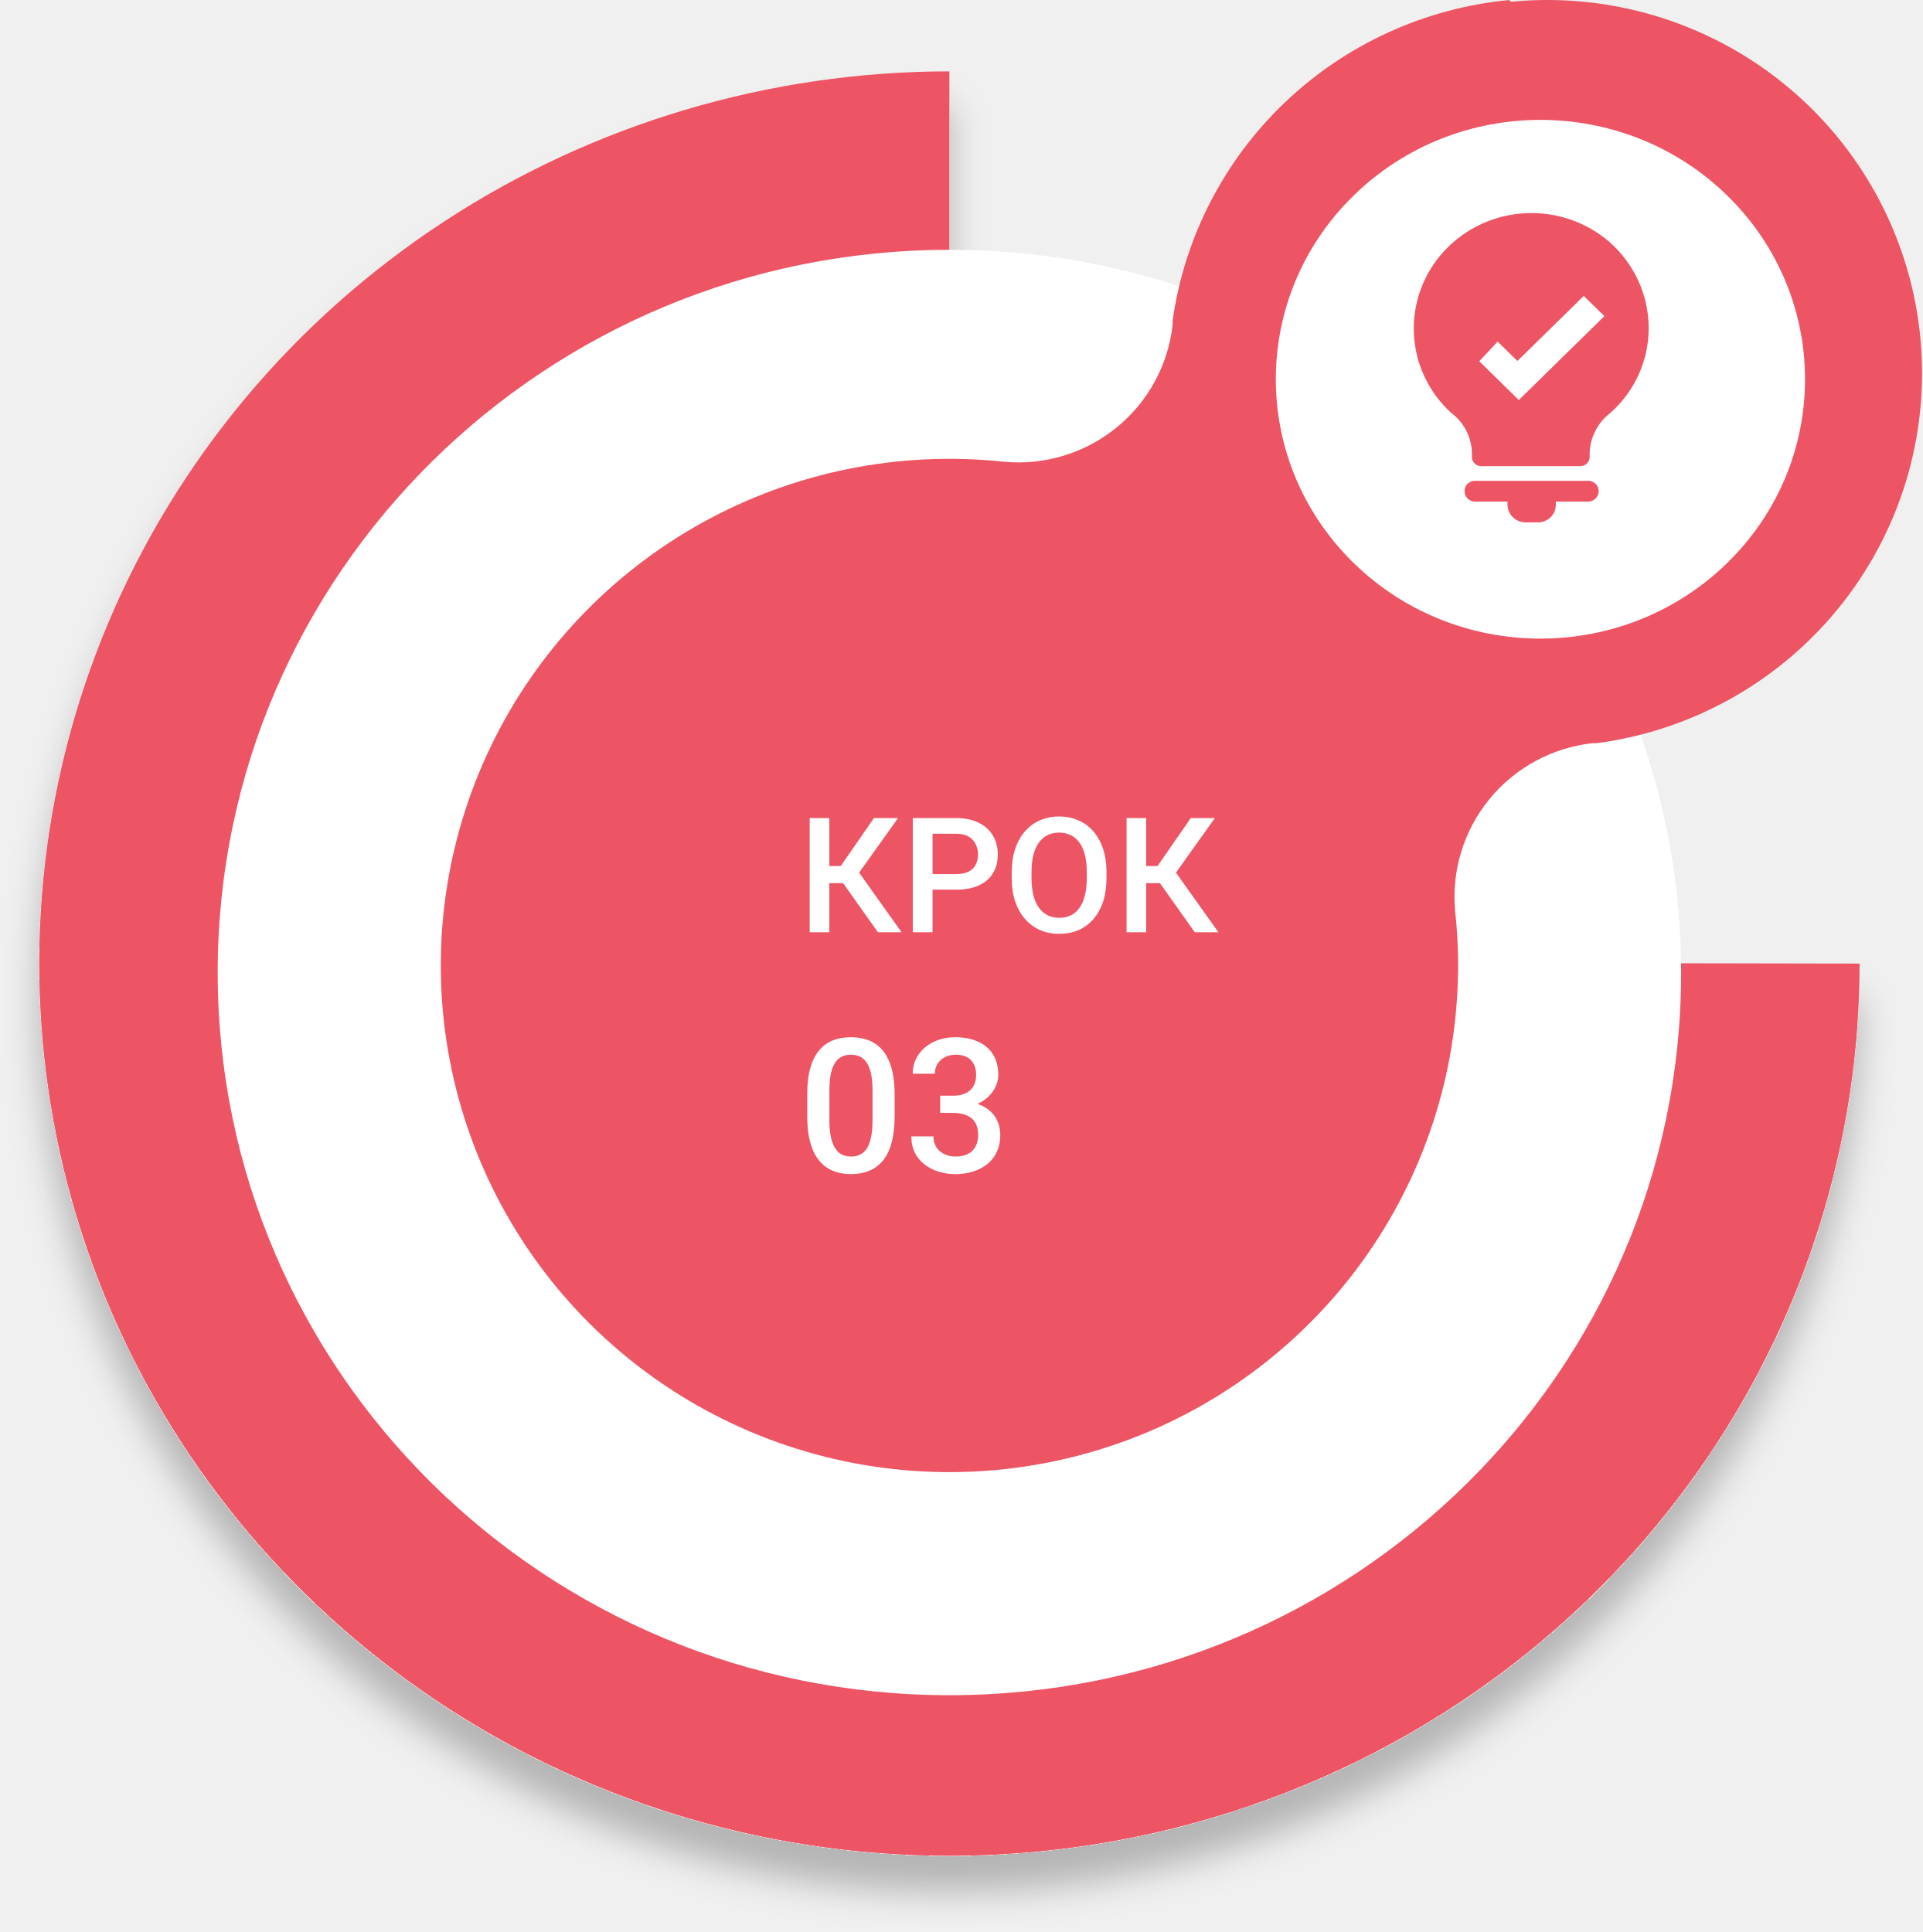
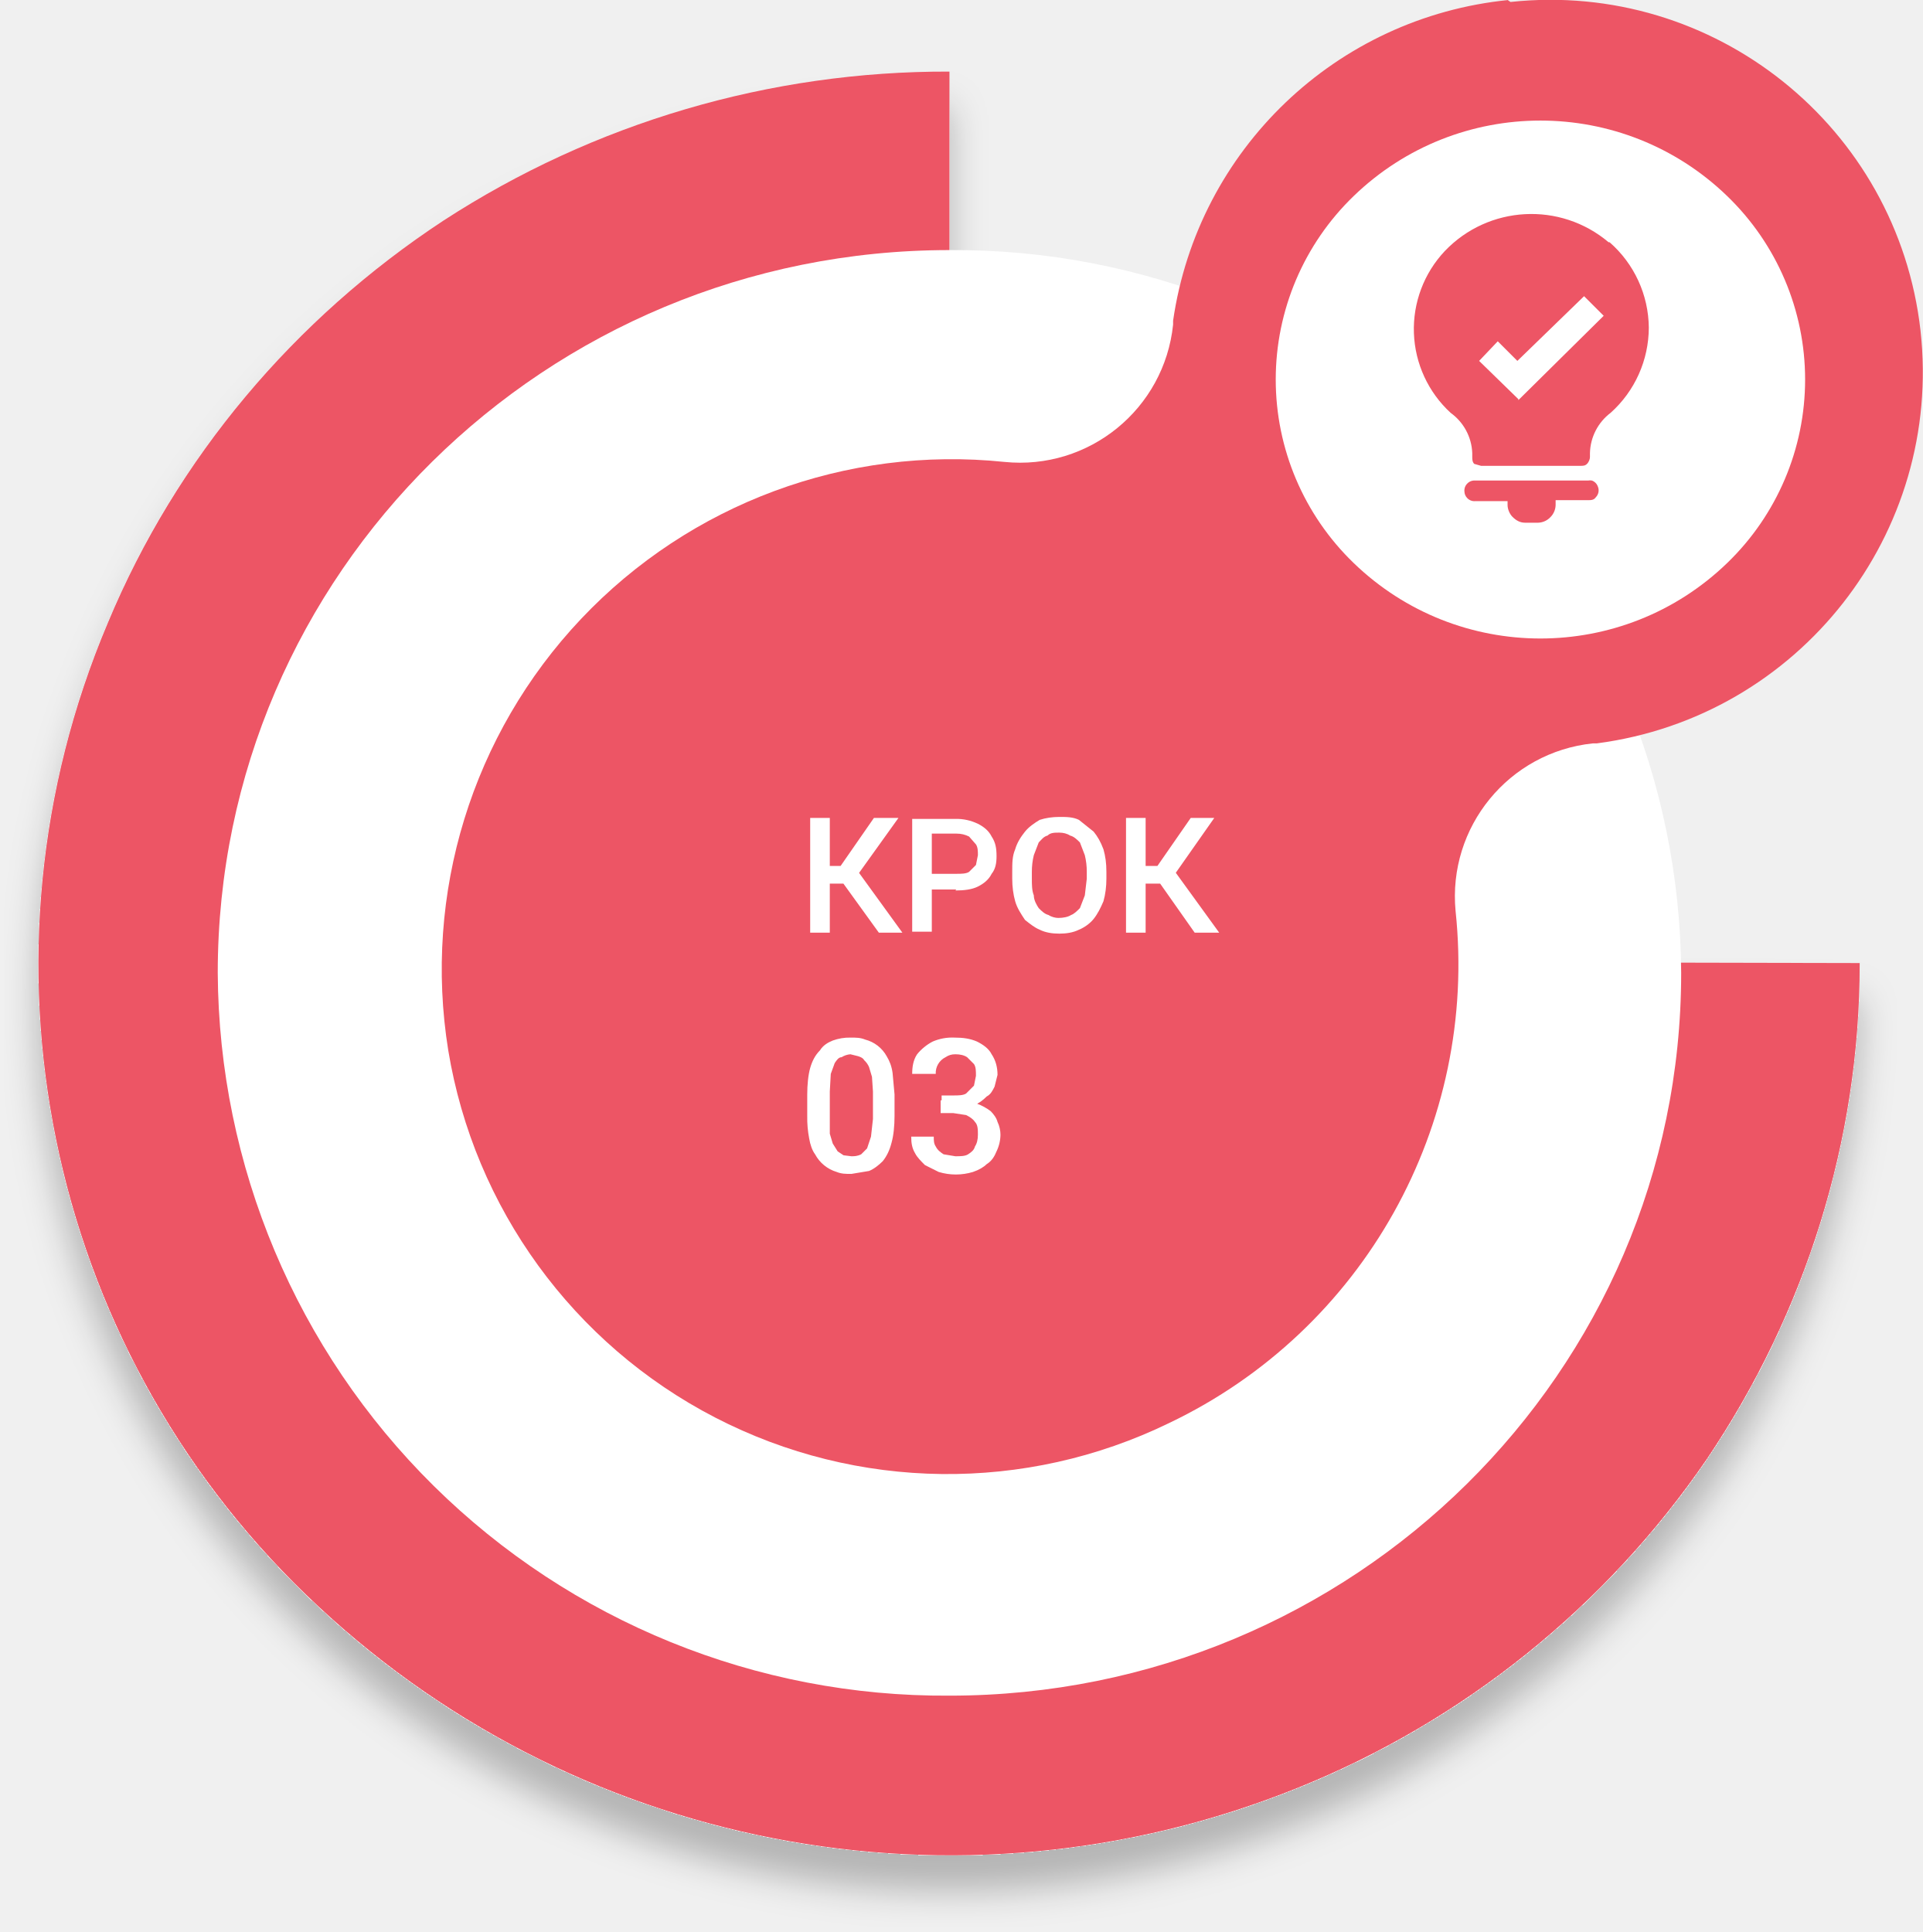
- <svg xmlns="http://www.w3.org/2000/svg" width="196" height="197" viewBox="0 0 196 197" fill="none">
-   <g filter="url(#filter0_d_1114_261)">
-     <path d="M189.59 98.253C189.59 116.246 184.147 133.835 173.951 148.796C163.754 163.757 149.262 175.418 132.306 182.303C115.35 189.189 96.692 190.991 78.691 187.48C60.691 183.97 44.157 175.305 31.179 162.582C18.201 149.859 9.364 133.649 5.783 116.001C2.203 98.354 4.04 80.062 11.064 63.438C18.087 46.815 29.981 32.606 45.241 22.61C60.501 12.613 78.442 7.278 96.795 7.278V98.084L189.59 98.253Z" fill="#ED5565" />
+ <svg xmlns="http://www.w3.org/2000/svg" width="196" height="197" fill="none">
+   <g filter="url(#a)">
+     <path d="M189.6 98.3c0 18-5.5 35.5-15.6 50.5a92.4 92.4 0 0 1-41.7 33.5 94.5 94.5 0 0 1-101.1-19.7A89.3 89.3 0 0 1 11 63.5C18 46.7 30 32.5 45.2 22.5A94.1 94.1 0 0 1 96.8 7.3V98l92.8.2Z" fill="#ED5565" />
  </g>
-   <path d="M96.794 172.854C137.995 172.854 171.394 139.861 171.394 99.164C171.394 58.466 137.995 25.474 96.794 25.474C55.594 25.474 22.195 58.466 22.195 99.164C22.195 139.861 55.594 172.854 96.794 172.854Z" fill="white" />
-   <path d="M153.838 0.007C145.271 0.83 137.231 4.501 131.012 10.428C124.792 16.355 120.756 24.194 119.551 32.684C119.551 32.827 119.551 32.969 119.551 33.14C119.09 37.235 117.038 40.988 113.833 43.595C110.629 46.202 106.528 47.455 102.408 47.087C91.735 45.93 80.965 48.102 71.583 53.302C62.202 58.502 54.672 66.475 50.032 76.12C45.392 85.765 43.872 96.606 45.68 107.149C47.489 117.691 52.537 127.415 60.128 134.978C67.72 142.54 77.48 147.569 88.063 149.371C98.645 151.173 109.528 149.658 119.21 145.036C128.891 140.413 136.894 132.912 142.114 123.566C147.334 114.22 149.514 103.49 148.352 92.858C147.983 88.753 149.241 84.667 151.858 81.475C154.475 78.283 158.242 76.239 162.353 75.779H162.81C172.735 74.46 181.743 69.311 187.895 61.442C194.048 53.572 196.853 43.611 195.707 33.701C194.561 23.792 189.555 14.727 181.768 8.457C173.98 2.187 164.033 -0.786 154.067 0.178L153.838 0.007Z" fill="url(#paint0_linear_1114_261)" />
-   <path d="M91.208 111.603V113.823C91.208 114.887 91.102 115.795 90.891 116.547C90.686 117.293 90.387 117.9 89.995 118.366C89.603 118.833 89.134 119.175 88.587 119.392C88.046 119.61 87.439 119.719 86.768 119.719C86.233 119.719 85.735 119.65 85.275 119.514C84.821 119.377 84.411 119.162 84.044 118.87C83.677 118.578 83.363 118.201 83.102 117.741C82.847 117.275 82.647 116.718 82.504 116.071C82.368 115.425 82.299 114.675 82.299 113.823V111.603C82.299 110.533 82.405 109.632 82.616 108.898C82.828 108.158 83.129 107.558 83.521 107.097C83.913 106.631 84.379 106.292 84.921 106.081C85.468 105.869 86.077 105.763 86.749 105.763C87.29 105.763 87.787 105.832 88.242 105.969C88.702 106.099 89.112 106.307 89.473 106.594C89.84 106.88 90.151 107.253 90.406 107.713C90.667 108.167 90.866 108.717 91.003 109.364C91.14 110.005 91.208 110.751 91.208 111.603ZM88.96 114.14V111.267C88.96 110.726 88.929 110.25 88.867 109.84C88.804 109.423 88.711 109.072 88.587 108.786C88.469 108.493 88.319 108.257 88.139 108.077C87.959 107.89 87.753 107.757 87.523 107.676C87.293 107.589 87.035 107.545 86.749 107.545C86.401 107.545 86.09 107.613 85.816 107.75C85.543 107.881 85.312 108.092 85.126 108.385C84.939 108.677 84.796 109.063 84.697 109.541C84.603 110.014 84.557 110.589 84.557 111.267V114.14C84.557 114.688 84.588 115.17 84.65 115.586C84.712 116.003 84.805 116.361 84.93 116.659C85.054 116.951 85.204 117.194 85.378 117.387C85.558 117.573 85.763 117.71 85.993 117.797C86.23 117.884 86.488 117.928 86.768 117.928C87.122 117.928 87.436 117.859 87.71 117.722C87.983 117.586 88.213 117.368 88.4 117.069C88.587 116.765 88.727 116.37 88.82 115.885C88.913 115.4 88.96 114.818 88.96 114.14ZM95.854 111.724H97.197C97.719 111.724 98.151 111.634 98.494 111.454C98.842 111.273 99.1 111.025 99.268 110.707C99.436 110.39 99.52 110.026 99.52 109.616C99.52 109.187 99.442 108.82 99.287 108.515C99.137 108.204 98.907 107.965 98.596 107.797C98.291 107.629 97.903 107.545 97.43 107.545C97.032 107.545 96.671 107.626 96.348 107.788C96.031 107.943 95.779 108.167 95.592 108.459C95.406 108.745 95.312 109.087 95.312 109.485H93.055C93.055 108.764 93.245 108.123 93.624 107.564C94.003 107.004 94.52 106.566 95.173 106.248C95.832 105.925 96.572 105.763 97.393 105.763C98.27 105.763 99.035 105.909 99.688 106.202C100.347 106.488 100.86 106.917 101.227 107.489C101.594 108.061 101.777 108.77 101.777 109.616C101.777 110.002 101.687 110.393 101.507 110.791C101.326 111.189 101.059 111.553 100.704 111.883C100.35 112.206 99.908 112.471 99.38 112.676C98.851 112.875 98.239 112.974 97.542 112.974H95.854V111.724ZM95.854 113.478V112.247H97.542C98.338 112.247 99.016 112.34 99.576 112.527C100.142 112.713 100.602 112.971 100.956 113.301C101.311 113.624 101.569 113.994 101.731 114.411C101.898 114.828 101.982 115.269 101.982 115.736C101.982 116.37 101.867 116.936 101.637 117.433C101.413 117.925 101.093 118.341 100.676 118.683C100.26 119.025 99.772 119.283 99.212 119.458C98.658 119.632 98.055 119.719 97.402 119.719C96.818 119.719 96.258 119.638 95.723 119.476C95.188 119.315 94.709 119.075 94.286 118.758C93.864 118.435 93.528 118.033 93.279 117.555C93.036 117.069 92.915 116.51 92.915 115.875H95.163C95.163 116.28 95.257 116.637 95.443 116.948C95.636 117.253 95.903 117.492 96.245 117.667C96.594 117.841 96.992 117.928 97.439 117.928C97.912 117.928 98.319 117.844 98.662 117.676C99.004 117.508 99.265 117.259 99.445 116.93C99.632 116.6 99.725 116.202 99.725 115.736C99.725 115.207 99.622 114.778 99.417 114.448C99.212 114.119 98.92 113.876 98.54 113.721C98.161 113.559 97.713 113.478 97.197 113.478H95.854Z" fill="white" />
-   <path d="M84.551 83.417V95.059H82.552V83.417H84.551ZM91.556 83.417L86.822 90.054H83.984L83.712 88.311H85.711L89.101 83.417H91.556ZM89.509 95.059L85.743 89.75L87.038 88.207L91.916 95.059H89.509ZM97.489 90.717H94.458V89.126H97.489C98.016 89.126 98.443 89.041 98.768 88.87C99.093 88.7 99.331 88.465 99.48 88.167C99.634 87.863 99.712 87.516 99.712 87.127C99.712 86.759 99.634 86.415 99.48 86.096C99.331 85.77 99.093 85.509 98.768 85.312C98.443 85.115 98.016 85.016 97.489 85.016H95.074V95.059H93.067V83.417H97.489C98.39 83.417 99.155 83.577 99.784 83.897C100.418 84.211 100.9 84.648 101.231 85.208C101.561 85.763 101.727 86.397 101.727 87.111C101.727 87.863 101.561 88.508 101.231 89.046C100.9 89.585 100.418 89.998 99.784 90.285C99.155 90.573 98.39 90.717 97.489 90.717ZM112.809 88.918V89.558C112.809 90.438 112.694 91.226 112.465 91.925C112.236 92.623 111.908 93.217 111.482 93.708C111.06 94.198 110.554 94.574 109.962 94.835C109.371 95.091 108.715 95.219 107.995 95.219C107.281 95.219 106.628 95.091 106.036 94.835C105.45 94.574 104.941 94.198 104.509 93.708C104.077 93.217 103.742 92.623 103.502 91.925C103.267 91.226 103.15 90.438 103.15 89.558V88.918C103.15 88.039 103.267 87.252 103.502 86.559C103.736 85.861 104.067 85.267 104.493 84.776C104.925 84.281 105.434 83.905 106.02 83.649C106.612 83.388 107.265 83.257 107.979 83.257C108.699 83.257 109.355 83.388 109.946 83.649C110.538 83.905 111.047 84.281 111.474 84.776C111.9 85.267 112.228 85.861 112.457 86.559C112.692 87.252 112.809 88.039 112.809 88.918ZM110.802 89.558V88.902C110.802 88.252 110.738 87.679 110.61 87.183C110.487 86.682 110.303 86.264 110.058 85.928C109.818 85.587 109.523 85.331 109.171 85.16C108.819 84.984 108.422 84.896 107.979 84.896C107.537 84.896 107.142 84.984 106.796 85.16C106.449 85.331 106.154 85.587 105.908 85.928C105.669 86.264 105.485 86.682 105.357 87.183C105.229 87.679 105.165 88.252 105.165 88.902V89.558C105.165 90.208 105.229 90.784 105.357 91.285C105.485 91.786 105.671 92.21 105.916 92.556C106.167 92.897 106.465 93.156 106.812 93.332C107.158 93.503 107.553 93.588 107.995 93.588C108.443 93.588 108.84 93.503 109.187 93.332C109.533 93.156 109.826 92.897 110.066 92.556C110.306 92.21 110.487 91.786 110.61 91.285C110.738 90.784 110.802 90.208 110.802 89.558ZM116.855 83.417V95.059H114.856V83.417H116.855ZM123.859 83.417L119.126 90.054H116.287L116.015 88.311H118.014L121.404 83.417H123.859ZM121.812 95.059L118.046 89.75L119.341 88.207L124.219 95.059H121.812Z" fill="white" />
-   <path d="M176.126 57.372C186.661 47.044 186.661 30.299 176.126 19.971C165.59 9.643 148.509 9.643 137.974 19.971C127.439 30.299 127.439 47.044 137.974 57.372C148.509 67.699 165.59 67.699 176.126 57.372Z" fill="white" />
-   <path d="M161.9 49.029H150.383C150.242 49.025 150.102 49.05 149.971 49.101C149.84 49.152 149.721 49.229 149.621 49.326C149.521 49.424 149.443 49.541 149.391 49.669C149.339 49.798 149.314 49.935 149.318 50.074C149.314 50.213 149.339 50.352 149.391 50.482C149.443 50.612 149.52 50.73 149.62 50.83C149.719 50.93 149.838 51.01 149.969 51.064C150.1 51.118 150.241 51.146 150.383 51.146H153.694V51.456C153.694 51.935 153.888 52.395 154.234 52.734C154.58 53.072 155.048 53.263 155.537 53.263H156.775C157.018 53.267 157.259 53.222 157.485 53.133C157.71 53.044 157.915 52.911 158.087 52.742C158.258 52.574 158.394 52.373 158.485 52.152C158.576 51.931 158.622 51.695 158.618 51.456V51.146H161.9C162.19 51.146 162.468 51.033 162.673 50.832C162.879 50.631 162.994 50.358 162.994 50.074C162.994 49.934 162.965 49.796 162.91 49.667C162.855 49.539 162.774 49.422 162.672 49.325C162.57 49.228 162.449 49.151 162.316 49.1C162.184 49.05 162.042 49.025 161.9 49.029Z" fill="url(#paint1_linear_1114_261)" />
-   <path d="M164.088 24.672C161.724 22.625 158.633 21.573 155.484 21.742C152.334 21.911 149.379 23.289 147.258 25.576C145.136 27.864 144.018 30.878 144.145 33.968C144.271 37.057 145.633 39.974 147.936 42.087C148.587 42.57 149.117 43.192 149.486 43.906C149.855 44.62 150.053 45.407 150.067 46.207V46.602C150.067 46.849 150.167 47.086 150.345 47.261C150.523 47.436 150.765 47.534 151.017 47.534H161.122C161.374 47.534 161.616 47.436 161.794 47.261C161.972 47.086 162.072 46.849 162.072 46.602V46.207C162.092 45.408 162.293 44.623 162.662 43.91C163.031 43.197 163.557 42.574 164.203 42.087C165.428 40.991 166.406 39.657 167.076 38.17C167.745 36.683 168.09 35.075 168.09 33.45C168.085 31.794 167.727 30.157 167.037 28.645C166.348 27.134 165.343 25.78 164.088 24.672ZM154.846 40.788L150.815 36.837L152.687 34.833L154.702 36.809L161.468 30.176L163.57 32.236L154.846 40.788Z" fill="url(#paint2_linear_1114_261)" />
+   <path d="M96.8 172.9c41.2 0 74.6-33 74.6-73.7a74.1 74.1 0 0 0-74.6-73.7c-41.2 0-74.6 33-74.6 73.7a74.1 74.1 0 0 0 74.6 73.7Z" fill="#fff" />
+   <path d="M153.8 0a38.4 38.4 0 0 0-34.2 32.7v.4a15.7 15.7 0 0 1-17.2 14 52 52 0 0 0-56.7 60 51.6 51.6 0 0 0 73.5 38 51.8 51.8 0 0 0 29.2-52.2 15.7 15.7 0 0 1 14-17.1h.4a38.2 38.2 0 0 0 33-42.1A38 38 0 0 0 154 .2l-.3-.2Z" fill="url(#b)" />
+   <path d="M91.2 111.6v2.2c0 1-.1 2-.3 2.7-.2.8-.5 1.4-.9 1.9-.4.4-.9.8-1.4 1l-1.8.3c-.6 0-1 0-1.5-.2a3.7 3.7 0 0 1-2.2-1.8c-.3-.4-.5-1-.6-1.6a11 11 0 0 1-.2-2.3v-2.2c0-1 .1-2 .3-2.7.2-.7.5-1.3 1-1.8.3-.5.8-.8 1.3-1a5 5 0 0 1 1.8-.3c.6 0 1 0 1.5.2a3.5 3.5 0 0 1 2.2 1.7c.3.5.5 1 .6 1.7l.2 2.2Zm-2.2 2.5v-2.8l-.1-1.5-.3-1a2 2 0 0 0-.5-.7c-.1-.2-.3-.3-.6-.4l-.8-.2a2 2 0 0 0-.9.3c-.3 0-.5.3-.7.6l-.4 1.1-.1 1.8v4.3l.3 1 .5.8.6.4.8.1c.3 0 .6 0 1-.2l.6-.6.4-1.2.2-1.8Zm6.9-2.4h1.3c.5 0 1 0 1.3-.2l.8-.8.2-1c0-.5 0-.9-.2-1.2l-.7-.7c-.3-.2-.7-.3-1.2-.3-.4 0-.7.1-1 .3a1.8 1.8 0 0 0-1 1.7H93c0-.7.1-1.4.5-2 .4-.5 1-1 1.6-1.3a5 5 0 0 1 2.2-.4c.9 0 1.6.1 2.3.4.6.3 1.2.7 1.5 1.3.4.6.6 1.3.6 2.1l-.3 1.2c-.2.4-.4.8-.8 1-.4.4-.8.7-1.3.9-.5.2-1.2.3-1.9.3H96v-1.3Zm0 1.8v-1.3h1.6c.8 0 1.5.1 2 .3.6.2 1.1.5 1.5.8.3.3.6.7.7 1.1.2.4.3.9.3 1.3a4 4 0 0 1-.4 1.7c-.2.5-.5 1-1 1.3-.3.3-.8.6-1.4.8a6 6 0 0 1-3.5 0l-1.4-.7c-.4-.4-.8-.8-1-1.2-.3-.5-.4-1-.4-1.7h2.3c0 .4 0 .7.2 1 .2.4.5.6.8.8l1.2.2c.5 0 1 0 1.3-.2.3-.2.6-.4.7-.8.2-.3.3-.7.3-1.2s0-1-.3-1.3c-.2-.3-.5-.5-.9-.7l-1.3-.2h-1.3ZM84.6 83.4v11.7h-2V83.4h2Zm7 0-4.8 6.7H84l-.3-1.8h2l3.4-4.9h2.5Zm-2 11.7-3.9-5.4 1.3-1.5 5 6.9h-2.5Zm7.9-4.4h-3v-1.6h3c.5 0 1 0 1.3-.2l.7-.7.2-1c0-.4 0-.8-.2-1.1l-.7-.8c-.4-.2-.8-.3-1.3-.3H95v10h-2V83.5h4.4a5 5 0 0 1 2.3.5c.6.3 1.1.7 1.4 1.3.4.6.5 1.2.5 2 0 .7-.1 1.3-.5 1.8-.3.6-.8 1-1.4 1.3-.6.3-1.4.4-2.3.4Zm15.3-1.8v.7c0 .8-.1 1.6-.3 2.3-.3.7-.6 1.3-1 1.8s-1 .9-1.5 1.1c-.6.3-1.3.4-2 .4s-1.4-.1-2-.4c-.5-.2-1-.6-1.5-1-.4-.6-.8-1.2-1-1.9-.2-.7-.3-1.5-.3-2.3v-.7c0-.9 0-1.6.3-2.3.2-.7.6-1.3 1-1.8s1-.9 1.5-1.2c.6-.2 1.3-.3 2-.3s1.4 0 2 .3l1.5 1.2c.4.5.7 1 1 1.8.2.7.3 1.4.3 2.3Zm-2 .7v-.7a7 7 0 0 0-.2-1.7l-.5-1.3c-.3-.3-.6-.6-1-.7-.3-.2-.7-.3-1.1-.3-.5 0-.9 0-1.2.3-.4.1-.6.4-.9.7l-.5 1.3a7 7 0 0 0-.2 1.7v.7c0 .6 0 1.2.2 1.7 0 .5.3 1 .5 1.3.3.3.6.6 1 .7.3.2.7.3 1 .3.5 0 1-.1 1.3-.3.3-.1.6-.4.9-.7l.5-1.3.2-1.7Zm6-6.2v11.7h-2V83.4h2Zm7 0-4.7 6.7h-2.8l-.3-1.8h2l3.4-4.9h2.5Zm-2 11.7-3.8-5.4 1.3-1.5 5 6.9h-2.5ZM176.1 57.4a26 26 0 0 0 0-37.4 27.4 27.4 0 0 0-38.1 0 26 26 0 0 0 0 37.4 27.4 27.4 0 0 0 38.1 0Z" fill="#fff" />
+   <path d="M161.9 49h-11.5a1 1 0 0 0-.8.3 1 1 0 0 0-.3.8 1 1 0 0 0 .3.7 1 1 0 0 0 .8.3h3.3v.4c0 .4.2.9.5 1.2.4.4.8.6 1.3.6h1.3a1.8 1.8 0 0 0 1.3-.6 1.8 1.8 0 0 0 .5-1.2V51h3.3c.3 0 .6 0 .8-.3a1 1 0 0 0 .2-1.1 1 1 0 0 0-.6-.6 1 1 0 0 0-.4 0Z" fill="url(#c)" />
+   <path d="M164 24.7a12.2 12.2 0 0 0-16.7.9 11.6 11.6 0 0 0 .6 16.5 5.3 5.3 0 0 1 2.2 4.1v.4c0 .2 0 .5.2.7l.7.2h10.1c.3 0 .5 0 .7-.2.2-.2.3-.5.3-.7v-.4a5.3 5.3 0 0 1 2.1-4.1 11.7 11.7 0 0 0 3.9-8.7 11.7 11.7 0 0 0-4-8.7Zm-9.2 16-4-3.9 1.9-2 2 2 6.8-6.6 2 2-8.7 8.6Z" fill="url(#d)" />
  <defs>
-     <filter id="filter0_d_1114_261" x="0.361" y="7.278" width="192.868" height="189.229" filterUnits="userSpaceOnUse" color-interpolation-filters="sRGB">
-       <feFlood flood-opacity="0" result="BackgroundImageFix" />
-       <feColorMatrix in="SourceAlpha" type="matrix" values="0 0 0 0 0 0 0 0 0 0 0 0 0 0 0 0 0 0 127 0" result="hardAlpha" />
-       <feOffset dy="3.639" />
-       <feGaussianBlur stdDeviation="1.82" />
-       <feComposite in2="hardAlpha" operator="out" />
-       <feColorMatrix type="matrix" values="0 0 0 0 0 0 0 0 0 0 0 0 0 0 0 0 0 0 0.25 0" />
-       <feBlend mode="normal" in2="BackgroundImageFix" result="effect1_dropShadow_1114_261" />
-       <feBlend mode="normal" in="SourceGraphic" in2="effect1_dropShadow_1114_261" result="shape" />
-     </filter>
-     <linearGradient id="paint0_linear_1114_261" x1="7009.93" y1="10536.2" x2="16743.1" y2="10536.2" gradientUnits="userSpaceOnUse">
+     <linearGradient id="b" x1="7009.9" y1="10536.2" x2="16743.1" y2="10536.2" gradientUnits="userSpaceOnUse">
      <stop stop-color="#ED5565" />
      <stop offset="1" stop-color="#6A82FB" />
    </linearGradient>
-     <linearGradient id="paint1_linear_1114_261" x1="780.066" y1="346.226" x2="1661.5" y2="346.226" gradientUnits="userSpaceOnUse">
+     <linearGradient id="c" x1="780.1" y1="346.2" x2="1661.5" y2="346.2" gradientUnits="userSpaceOnUse">
      <stop stop-color="#ED5565" />
      <stop offset="1" stop-color="#6A82FB" />
    </linearGradient>
-     <linearGradient id="paint2_linear_1114_261" x1="1248.94" y1="1833.27" x2="2792.85" y2="1833.27" gradientUnits="userSpaceOnUse">
+     <linearGradient id="d" x1="1248.9" y1="1833.3" x2="2792.8" y2="1833.3" gradientUnits="userSpaceOnUse">
      <stop stop-color="#ED5565" />
      <stop offset="1" stop-color="#6A82FB" />
    </linearGradient>
+     <filter id="a" x=".4" y="7.3" width="192.9" height="189.2" filterUnits="userSpaceOnUse" color-interpolation-filters="sRGB">
+       <feFlood flood-opacity="0" result="BackgroundImageFix" />
+       <feColorMatrix in="SourceAlpha" values="0 0 0 0 0 0 0 0 0 0 0 0 0 0 0 0 0 0 127 0" result="hardAlpha" />
+       <feOffset dy="3.6" />
+       <feGaussianBlur stdDeviation="1.8" />
+       <feComposite in2="hardAlpha" operator="out" />
+       <feColorMatrix values="0 0 0 0 0 0 0 0 0 0 0 0 0 0 0 0 0 0 0.25 0" />
+       <feBlend in2="BackgroundImageFix" result="effect1_dropShadow_1114_261" />
+       <feBlend in="SourceGraphic" in2="effect1_dropShadow_1114_261" result="shape" />
+     </filter>
  </defs>
</svg>
